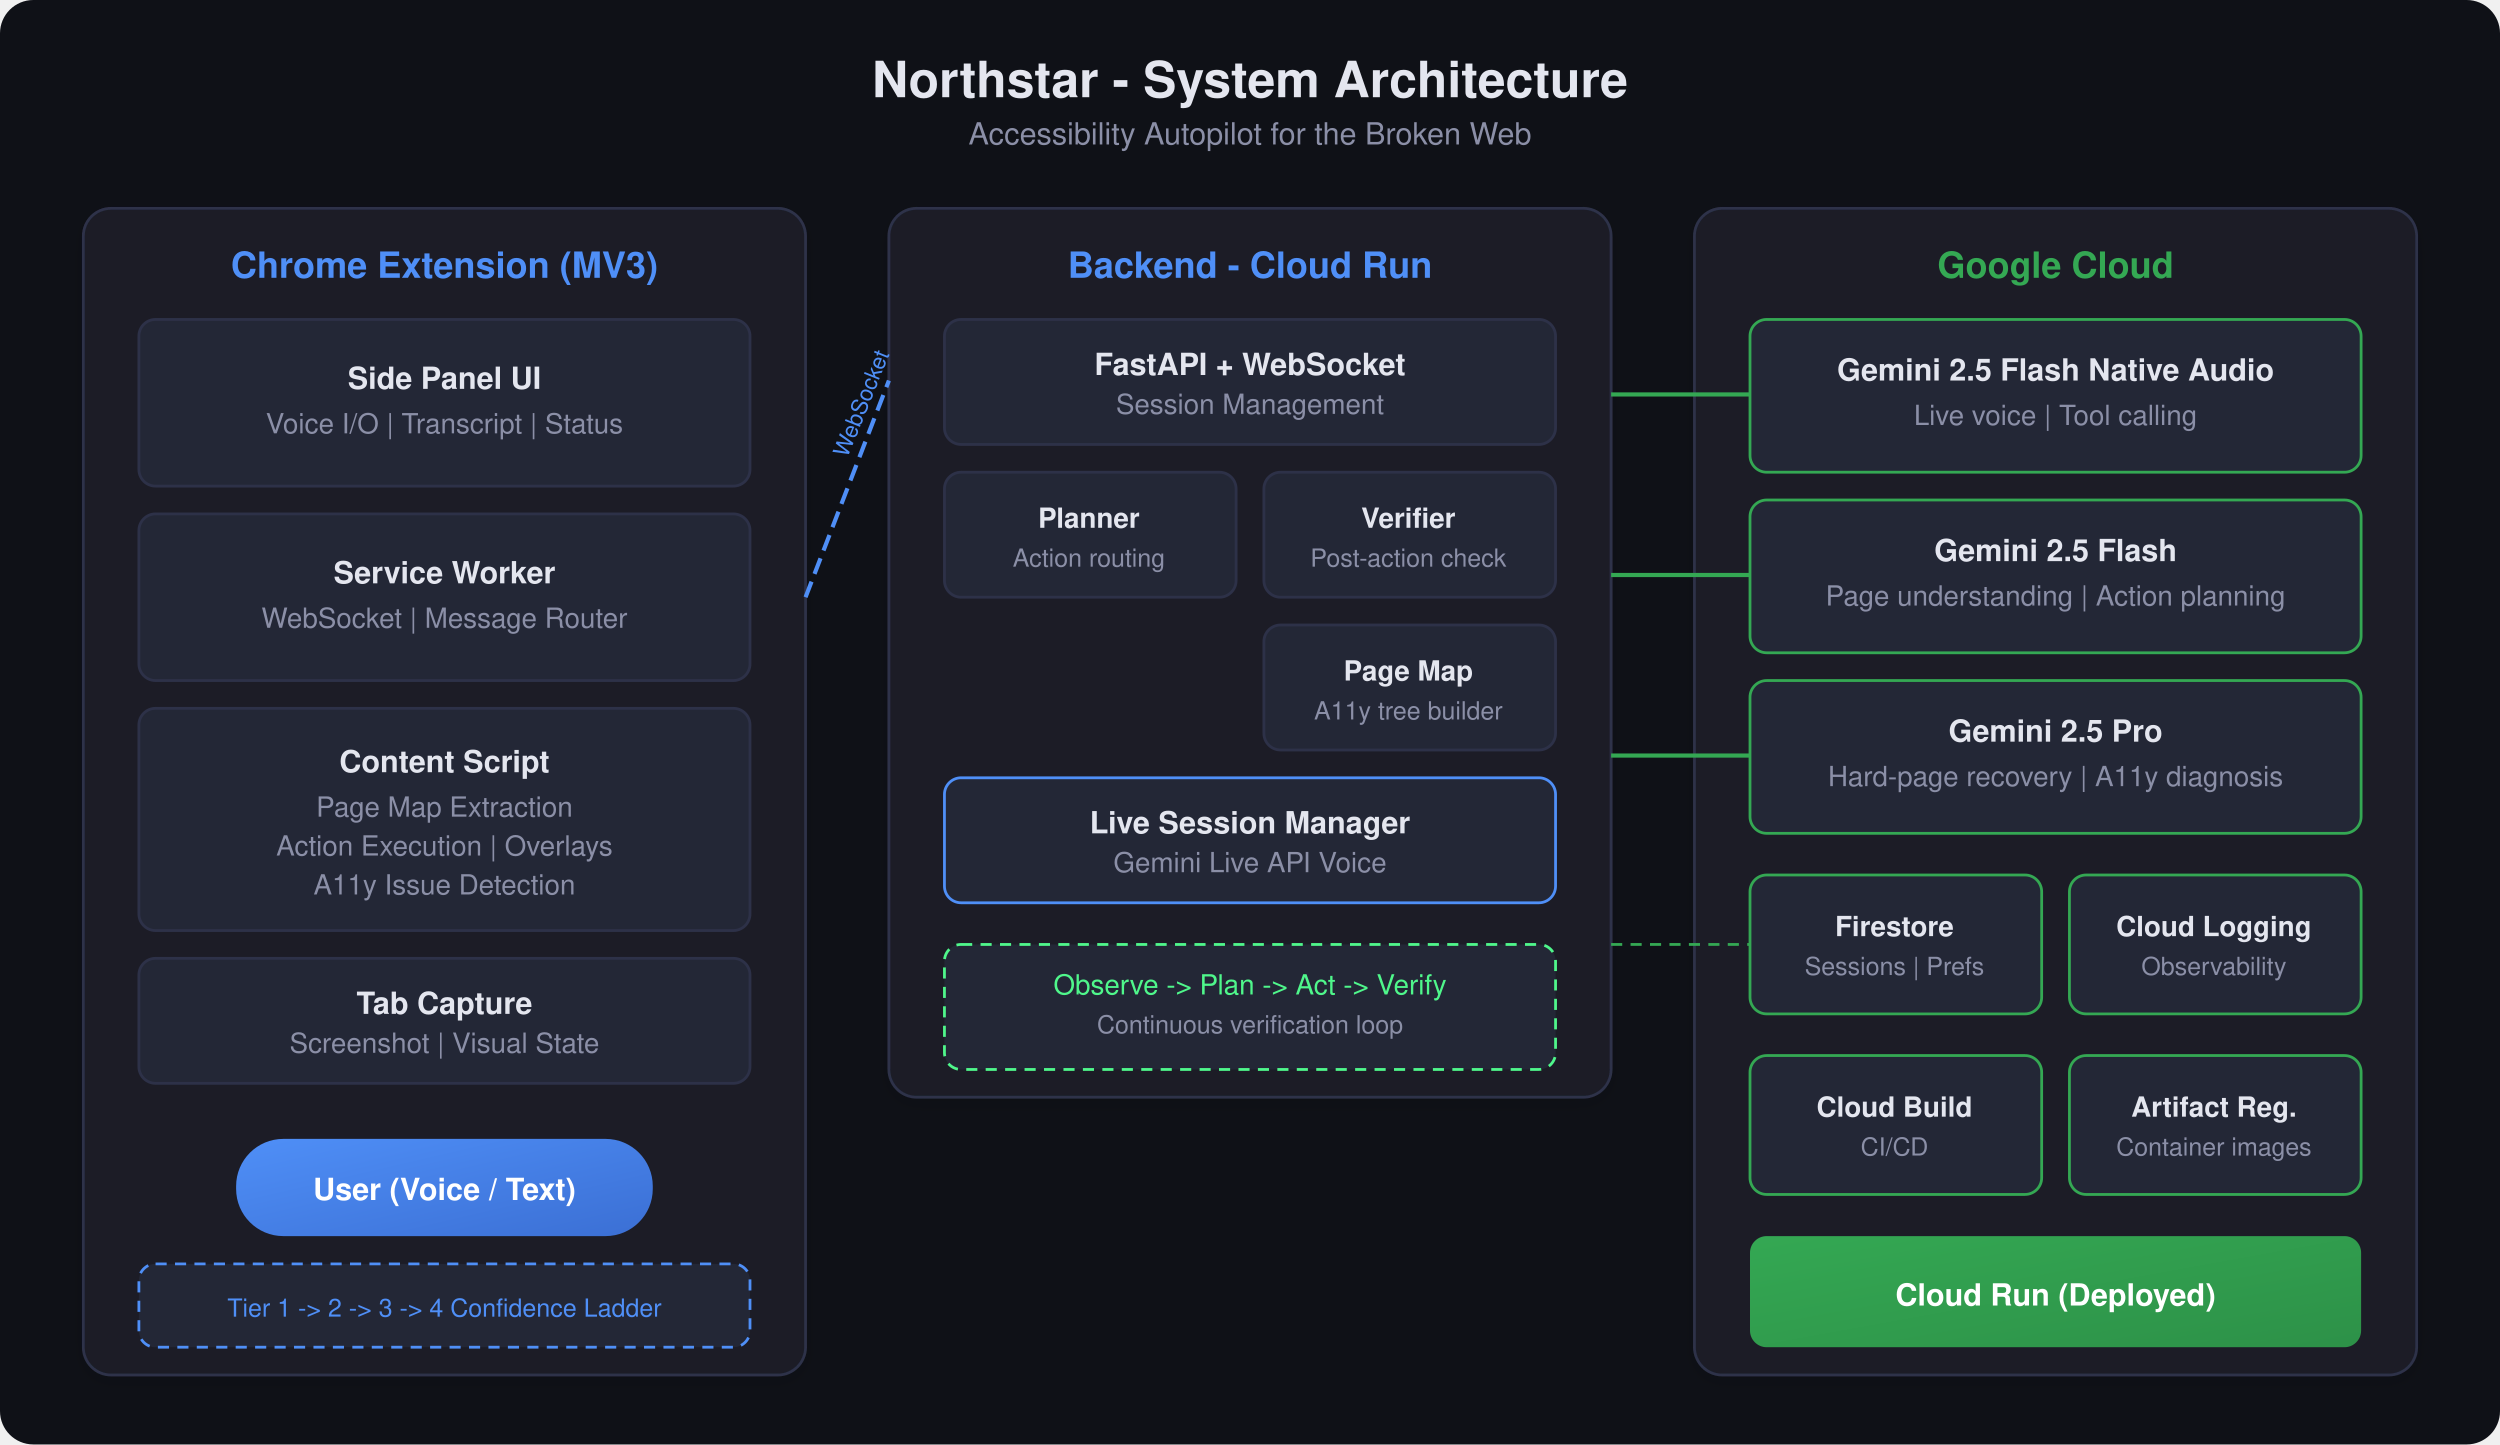
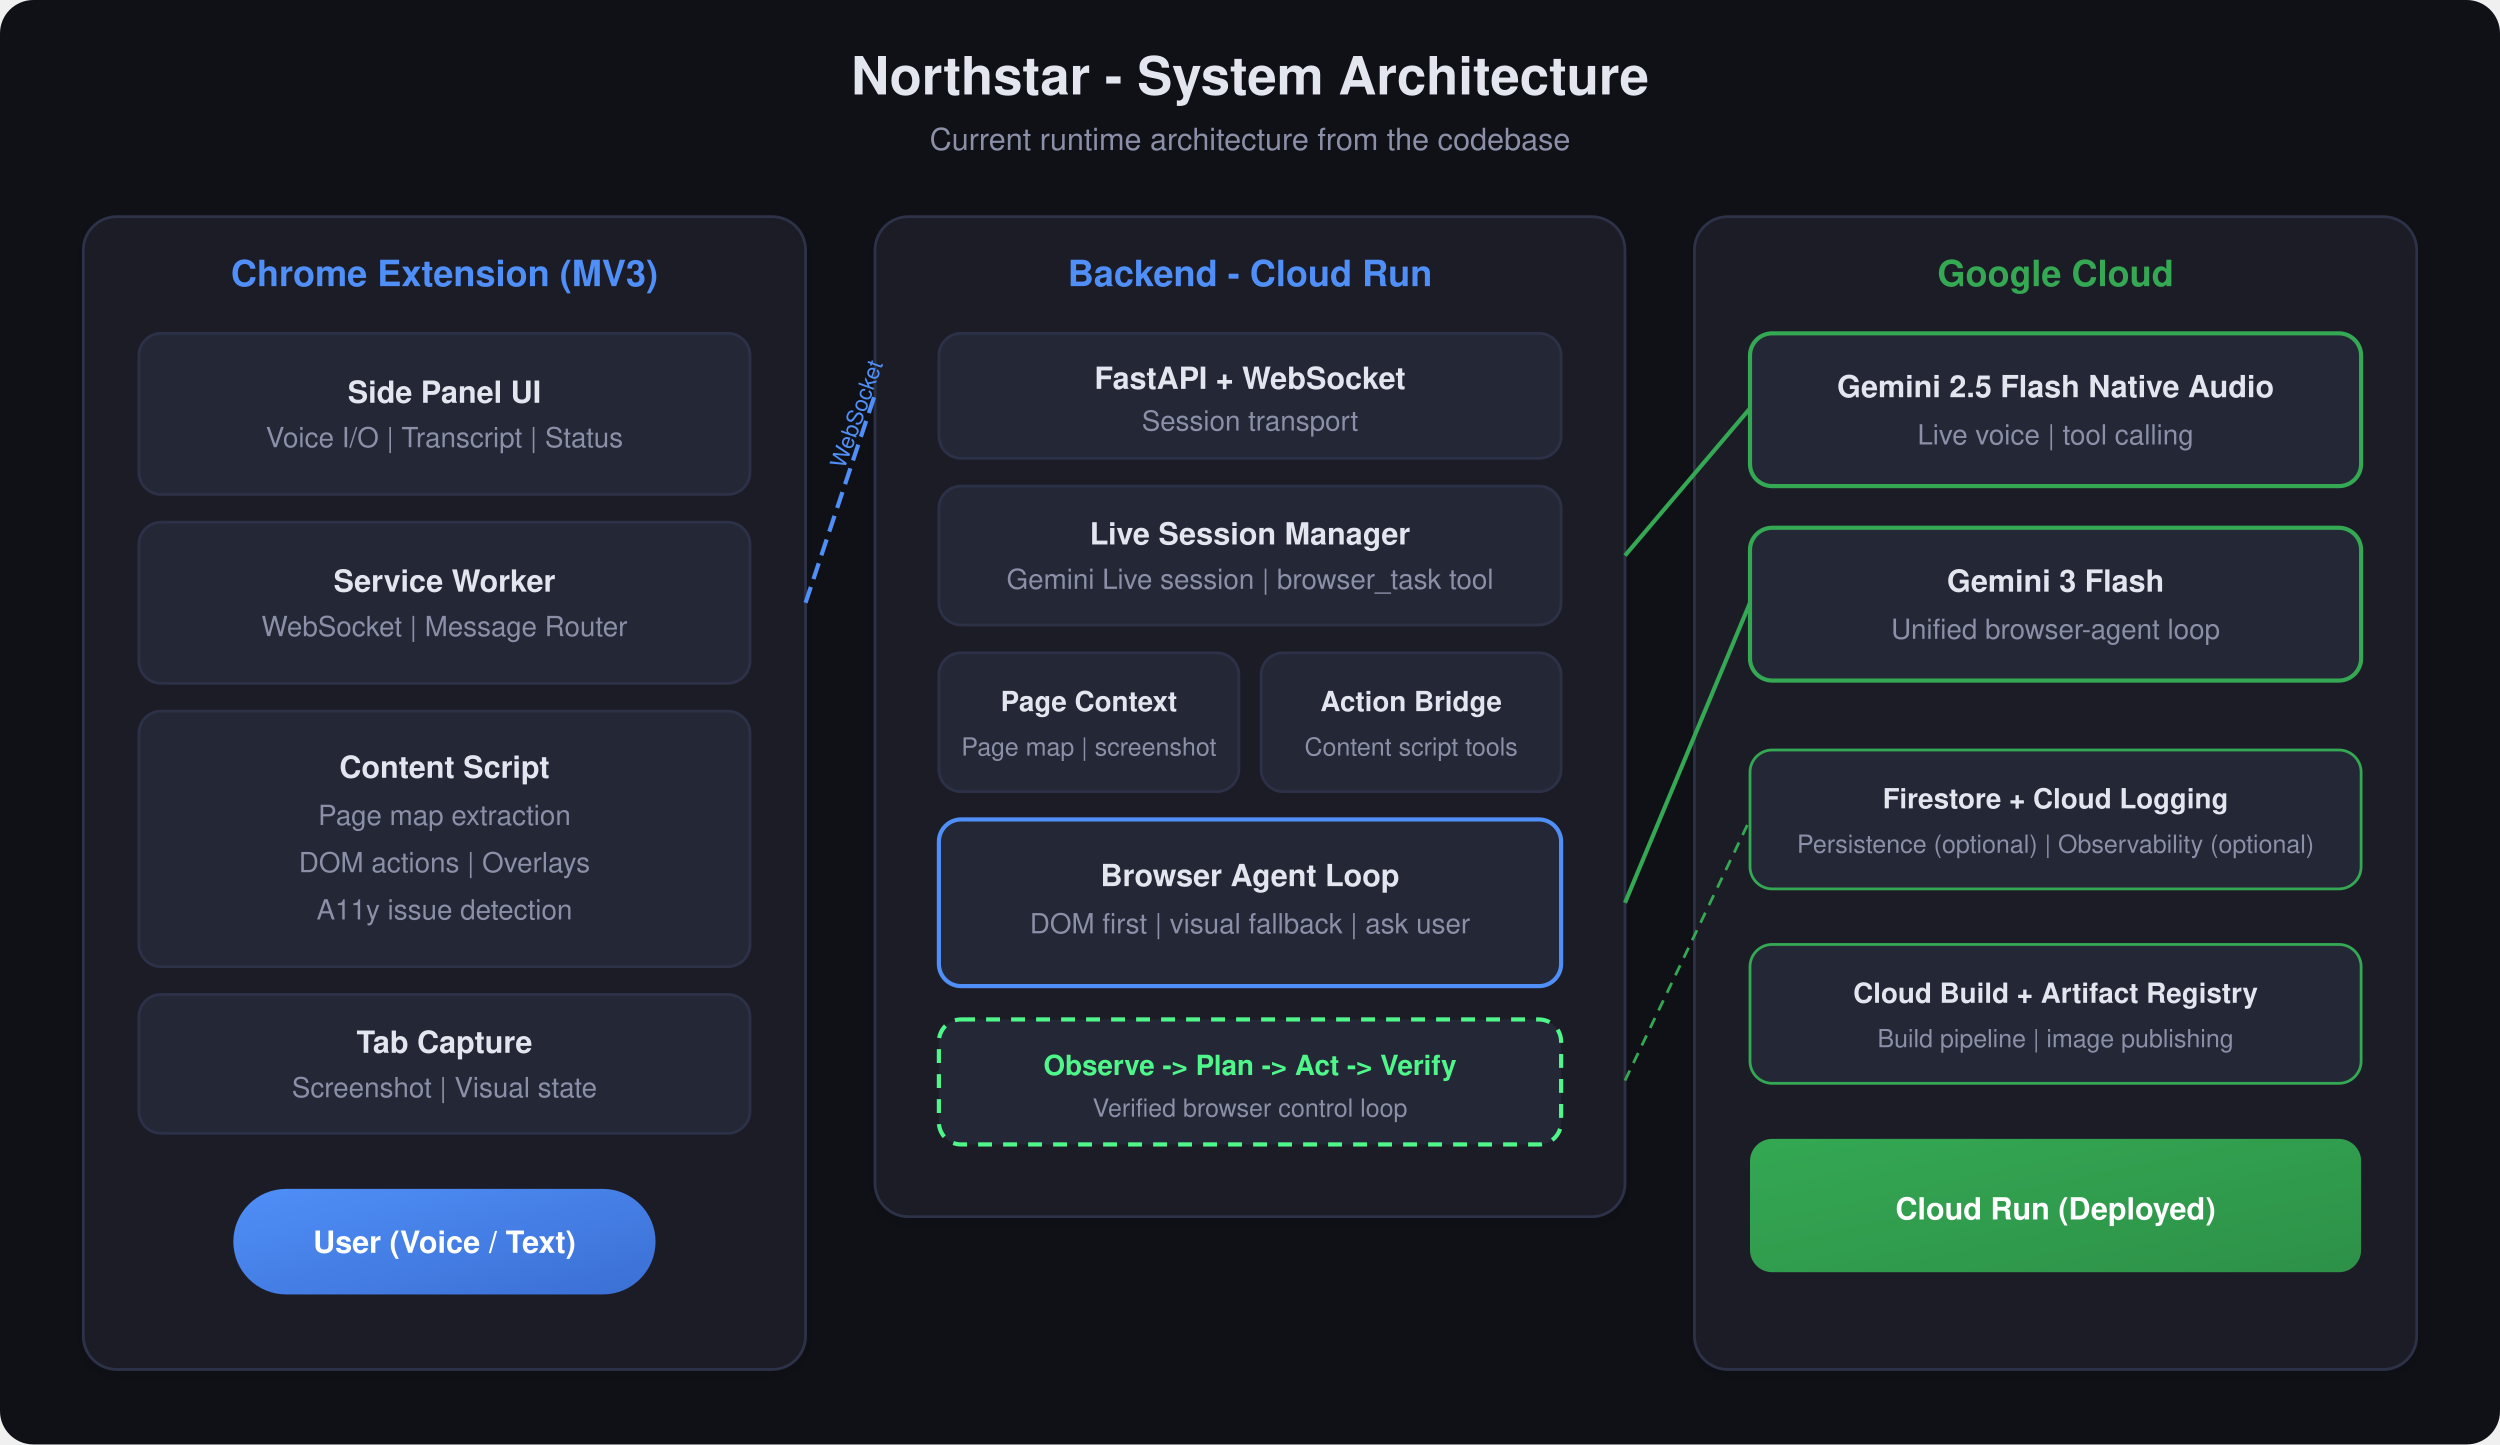
<svg xmlns="http://www.w3.org/2000/svg" viewBox="0 0 900 520" font-family="Helvetica, Arial, sans-serif">
  <defs>
    <filter id="shadow" x="-5%" y="-5%" width="110%" height="110%">
      <feDropShadow dx="0" dy="2" stdDeviation="3" flood-opacity="0.1" />
    </filter>
    <linearGradient id="blue" x1="0" y1="0" x2="1" y2="1">
      <stop offset="0%" stop-color="#4f8ff7" />
      <stop offset="100%" stop-color="#3b6fd4" />
    </linearGradient>
-     <linearGradient id="dark" x1="0" y1="0" x2="1" y2="1">
-       <stop offset="0%" stop-color="#1a1d27" />
-       <stop offset="100%" stop-color="#232736" />
-     </linearGradient>
    <linearGradient id="green" x1="0" y1="0" x2="1" y2="1">
      <stop offset="0%" stop-color="#34a853" />
      <stop offset="100%" stop-color="#2d9148" />
    </linearGradient>
  </defs>
  <rect width="900" height="520" rx="12" fill="#0f1117" />
-   <text x="450" y="35" text-anchor="middle" fill="#e4e6ef" font-size="18" font-weight="700">Northstar - System Architecture</text>
-   <text x="450" y="52" text-anchor="middle" fill="#8b8fa7" font-size="11">Accessibility Autopilot for the Broken Web</text>
-   <rect x="30" y="75" width="260" height="420" rx="10" fill="#1a1d27" stroke="#2d3148" stroke-width="1" filter="url(#shadow)" />
-   <text x="160" y="100" text-anchor="middle" fill="#4f8ff7" font-size="13" font-weight="600">Chrome Extension (MV3)</text>
-   <rect x="50" y="115" width="220" height="60" rx="6" fill="#232736" stroke="#2d3148" stroke-width="1" />
-   <text x="160" y="140" text-anchor="middle" fill="#e4e6ef" font-size="11" font-weight="600">Side Panel UI</text>
-   <text x="160" y="156" text-anchor="middle" fill="#8b8fa7" font-size="10">Voice I/O | Transcript | Status</text>
-   <rect x="50" y="185" width="220" height="60" rx="6" fill="#232736" stroke="#2d3148" stroke-width="1" />
-   <text x="160" y="210" text-anchor="middle" fill="#e4e6ef" font-size="11" font-weight="600">Service Worker</text>
-   <text x="160" y="226" text-anchor="middle" fill="#8b8fa7" font-size="10">WebSocket | Message Router</text>
-   <rect x="50" y="255" width="220" height="80" rx="6" fill="#232736" stroke="#2d3148" stroke-width="1" />
-   <text x="160" y="278" text-anchor="middle" fill="#e4e6ef" font-size="11" font-weight="600">Content Script</text>
-   <text x="160" y="294" text-anchor="middle" fill="#8b8fa7" font-size="10">Page Map Extraction</text>
-   <text x="160" y="308" text-anchor="middle" fill="#8b8fa7" font-size="10">Action Execution | Overlays</text>
-   <text x="160" y="322" text-anchor="middle" fill="#8b8fa7" font-size="10">A11y Issue Detection</text>
-   <rect x="50" y="345" width="220" height="45" rx="6" fill="#232736" stroke="#2d3148" stroke-width="1" />
-   <text x="160" y="365" text-anchor="middle" fill="#e4e6ef" font-size="11" font-weight="600">Tab Capture</text>
-   <text x="160" y="379" text-anchor="middle" fill="#8b8fa7" font-size="10">Screenshot | Visual State</text>
-   <rect x="85" y="410" width="150" height="35" rx="17" fill="url(#blue)" />
-   <text x="160" y="432" text-anchor="middle" fill="white" font-size="11" font-weight="600">User (Voice / Text)</text>
-   <rect x="50" y="455" width="220" height="30" rx="6" fill="#232736" stroke="#4f8ff7" stroke-width="1" stroke-dasharray="4,3" />
-   <text x="160" y="474" text-anchor="middle" fill="#4f8ff7" font-size="9">Tier 1 -&gt; 2 -&gt; 3 -&gt; 4 Confidence Ladder</text>
-   <rect x="320" y="75" width="260" height="320" rx="10" fill="#1a1d27" stroke="#2d3148" stroke-width="1" filter="url(#shadow)" />
-   <text x="450" y="100" text-anchor="middle" fill="#4f8ff7" font-size="13" font-weight="600">Backend - Cloud Run</text>
-   <rect x="340" y="115" width="220" height="45" rx="6" fill="#232736" stroke="#2d3148" stroke-width="1" />
-   <text x="450" y="135" text-anchor="middle" fill="#e4e6ef" font-size="11" font-weight="600">FastAPI + WebSocket</text>
-   <text x="450" y="149" text-anchor="middle" fill="#8b8fa7" font-size="10">Session Management</text>
-   <rect x="340" y="170" width="105" height="45" rx="6" fill="#232736" stroke="#2d3148" stroke-width="1" />
-   <text x="392" y="190" text-anchor="middle" fill="#e4e6ef" font-size="10" font-weight="600">Planner</text>
-   <text x="392" y="204" text-anchor="middle" fill="#8b8fa7" font-size="9">Action routing</text>
-   <rect x="455" y="170" width="105" height="45" rx="6" fill="#232736" stroke="#2d3148" stroke-width="1" />
-   <text x="507" y="190" text-anchor="middle" fill="#e4e6ef" font-size="10" font-weight="600">Verifier</text>
-   <text x="507" y="204" text-anchor="middle" fill="#8b8fa7" font-size="9">Post-action check</text>
-   <rect x="455" y="225" width="105" height="45" rx="6" fill="#232736" stroke="#2d3148" stroke-width="1" />
-   <text x="507" y="245" text-anchor="middle" fill="#e4e6ef" font-size="10" font-weight="600">Page Map</text>
-   <text x="507" y="259" text-anchor="middle" fill="#8b8fa7" font-size="9">A11y tree builder</text>
-   <rect x="340" y="280" width="220" height="45" rx="6" fill="#232736" stroke="#4f8ff7" stroke-width="1" />
-   <text x="450" y="300" text-anchor="middle" fill="#e4e6ef" font-size="11" font-weight="600">Live Session Manager</text>
-   <text x="450" y="314" text-anchor="middle" fill="#8b8fa7" font-size="10">Gemini Live API Voice</text>
-   <rect x="340" y="340" width="220" height="45" rx="6" fill="#232736" stroke="#4ff78b" stroke-width="1" stroke-dasharray="4,3" />
-   <text x="450" y="358" text-anchor="middle" fill="#4ff78b" font-size="10" font-weight="500">Observe -&gt; Plan -&gt; Act -&gt; Verify</text>
-   <text x="450" y="372" text-anchor="middle" fill="#8b8fa7" font-size="9">Continuous verification loop</text>
-   <rect x="610" y="75" width="260" height="420" rx="10" fill="#1a1d27" stroke="#2d3148" stroke-width="1" filter="url(#shadow)" />
-   <text x="740" y="100" text-anchor="middle" fill="#34a853" font-size="13" font-weight="600">Google Cloud</text>
-   <rect x="630" y="115" width="220" height="55" rx="6" fill="#232736" stroke="#34a853" stroke-width="1" />
-   <text x="740" y="137" text-anchor="middle" fill="#e4e6ef" font-size="11" font-weight="600">Gemini 2.5 Flash Native Audio</text>
-   <text x="740" y="153" text-anchor="middle" fill="#8b8fa7" font-size="10">Live voice | Tool calling</text>
-   <rect x="630" y="180" width="220" height="55" rx="6" fill="#232736" stroke="#34a853" stroke-width="1" />
-   <text x="740" y="202" text-anchor="middle" fill="#e4e6ef" font-size="11" font-weight="600">Gemini 2.5 Flash</text>
-   <text x="740" y="218" text-anchor="middle" fill="#8b8fa7" font-size="10">Page understanding | Action planning</text>
-   <rect x="630" y="245" width="220" height="55" rx="6" fill="#232736" stroke="#34a853" stroke-width="1" />
-   <text x="740" y="267" text-anchor="middle" fill="#e4e6ef" font-size="11" font-weight="600">Gemini 2.5 Pro</text>
-   <text x="740" y="283" text-anchor="middle" fill="#8b8fa7" font-size="10">Hard-page recovery | A11y diagnosis</text>
-   <rect x="630" y="315" width="105" height="50" rx="6" fill="#232736" stroke="#34a853" stroke-width="1" />
-   <text x="682" y="337" text-anchor="middle" fill="#e4e6ef" font-size="10" font-weight="600">Firestore</text>
-   <text x="682" y="351" text-anchor="middle" fill="#8b8fa7" font-size="9">Sessions | Prefs</text>
-   <rect x="745" y="315" width="105" height="50" rx="6" fill="#232736" stroke="#34a853" stroke-width="1" />
-   <text x="797" y="337" text-anchor="middle" fill="#e4e6ef" font-size="10" font-weight="600">Cloud Logging</text>
-   <text x="797" y="351" text-anchor="middle" fill="#8b8fa7" font-size="9">Observability</text>
-   <rect x="630" y="380" width="105" height="50" rx="6" fill="#232736" stroke="#34a853" stroke-width="1" />
-   <text x="682" y="402" text-anchor="middle" fill="#e4e6ef" font-size="10" font-weight="600">Cloud Build</text>
-   <text x="682" y="416" text-anchor="middle" fill="#8b8fa7" font-size="9">CI/CD</text>
-   <rect x="745" y="380" width="105" height="50" rx="6" fill="#232736" stroke="#34a853" stroke-width="1" />
-   <text x="797" y="402" text-anchor="middle" fill="#e4e6ef" font-size="10" font-weight="600">Artifact Reg.</text>
-   <text x="797" y="416" text-anchor="middle" fill="#8b8fa7" font-size="9">Container images</text>
-   <rect x="630" y="445" width="220" height="40" rx="6" fill="url(#green)" />
-   <text x="740" y="470" text-anchor="middle" fill="white" font-size="11" font-weight="600">Cloud Run (Deployed)</text>
-   <line x1="290" y1="215" x2="320" y2="137" stroke="#4f8ff7" stroke-width="1.5" stroke-dasharray="6,3" />
-   <text x="305" y="165" fill="#4f8ff7" font-size="8" transform="rotate(-68 305 165)">WebSocket</text>
-   <line x1="580" y1="142" x2="630" y2="142" stroke="#34a853" stroke-width="1.5" />
-   <line x1="580" y1="207" x2="630" y2="207" stroke="#34a853" stroke-width="1.5" />
-   <line x1="580" y1="272" x2="630" y2="272" stroke="#34a853" stroke-width="1.5" />
-   <line x1="580" y1="340" x2="630" y2="340" stroke="#34a853" stroke-width="1" stroke-dasharray="4,3" />
+   <text x="450" y="34" text-anchor="middle" fill="#e4e6ef" font-size="19" font-weight="700">Northstar - System Architecture</text>
+   <text x="450" y="54" text-anchor="middle" fill="#8b8fa7" font-size="11">Current runtime architecture from the codebase</text>
+   <rect x="30" y="78" width="260" height="415" rx="12" fill="#1a1d27" stroke="#2d3148" stroke-width="1" filter="url(#shadow)" />
+   <text x="160" y="103" text-anchor="middle" fill="#4f8ff7" font-size="13" font-weight="600">Chrome Extension (MV3)</text>
+   <rect x="50" y="120" width="220" height="58" rx="8" fill="#232736" stroke="#2d3148" stroke-width="1" />
+   <text x="160" y="145" text-anchor="middle" fill="#e4e6ef" font-size="11" font-weight="600">Side Panel UI</text>
+   <text x="160" y="161" text-anchor="middle" fill="#8b8fa7" font-size="10">Voice I/O | Transcript | Status</text>
+   <rect x="50" y="188" width="220" height="58" rx="8" fill="#232736" stroke="#2d3148" stroke-width="1" />
+   <text x="160" y="213" text-anchor="middle" fill="#e4e6ef" font-size="11" font-weight="600">Service Worker</text>
+   <text x="160" y="229" text-anchor="middle" fill="#8b8fa7" font-size="10">WebSocket | Message Router</text>
+   <rect x="50" y="256" width="220" height="92" rx="8" fill="#232736" stroke="#2d3148" stroke-width="1" />
+   <text x="160" y="280" text-anchor="middle" fill="#e4e6ef" font-size="11" font-weight="600">Content Script</text>
+   <text x="160" y="297" text-anchor="middle" fill="#8b8fa7" font-size="10">Page map extraction</text>
+   <text x="160" y="314" text-anchor="middle" fill="#8b8fa7" font-size="10">DOM actions | Overlays</text>
+   <text x="160" y="331" text-anchor="middle" fill="#8b8fa7" font-size="10">A11y issue detection</text>
+   <rect x="50" y="358" width="220" height="50" rx="8" fill="#232736" stroke="#2d3148" stroke-width="1" />
+   <text x="160" y="379" text-anchor="middle" fill="#e4e6ef" font-size="11" font-weight="600">Tab Capture</text>
+   <text x="160" y="395" text-anchor="middle" fill="#8b8fa7" font-size="10">Screenshot | Visual state</text>
+   <rect x="84" y="428" width="152" height="38" rx="19" fill="url(#blue)" />
+   <text x="160" y="451" text-anchor="middle" fill="#ffffff" font-size="11" font-weight="600">User (Voice / Text)</text>
+   <rect x="315" y="78" width="270" height="360" rx="12" fill="#1a1d27" stroke="#2d3148" stroke-width="1" filter="url(#shadow)" />
+   <text x="450" y="103" text-anchor="middle" fill="#4f8ff7" font-size="13" font-weight="600">Backend - Cloud Run</text>
+   <rect x="338" y="120" width="224" height="45" rx="8" fill="#232736" stroke="#2d3148" stroke-width="1" />
+   <text x="450" y="140" text-anchor="middle" fill="#e4e6ef" font-size="11" font-weight="600">FastAPI + WebSocket</text>
+   <text x="450" y="155" text-anchor="middle" fill="#8b8fa7" font-size="10">Session transport</text>
+   <rect x="338" y="175" width="224" height="50" rx="8" fill="#232736" stroke="#2d3148" stroke-width="1" />
+   <text x="450" y="196" text-anchor="middle" fill="#e4e6ef" font-size="11" font-weight="600">Live Session Manager</text>
+   <text x="450" y="212" text-anchor="middle" fill="#8b8fa7" font-size="10">Gemini Live session | browser_task tool</text>
+   <rect x="338" y="235" width="108" height="50" rx="8" fill="#232736" stroke="#2d3148" stroke-width="1" />
+   <text x="392" y="256" text-anchor="middle" fill="#e4e6ef" font-size="10" font-weight="600">Page Context</text>
+   <text x="392" y="272" text-anchor="middle" fill="#8b8fa7" font-size="9">Page map | screenshot</text>
+   <rect x="454" y="235" width="108" height="50" rx="8" fill="#232736" stroke="#2d3148" stroke-width="1" />
+   <text x="508" y="256" text-anchor="middle" fill="#e4e6ef" font-size="10" font-weight="600">Action Bridge</text>
+   <text x="508" y="272" text-anchor="middle" fill="#8b8fa7" font-size="9">Content script tools</text>
+   <rect x="338" y="295" width="224" height="60" rx="8" fill="#232736" stroke="#4f8ff7" stroke-width="1.5" />
+   <text x="450" y="319" text-anchor="middle" fill="#e4e6ef" font-size="11" font-weight="600">Browser Agent Loop</text>
+   <text x="450" y="336" text-anchor="middle" fill="#8b8fa7" font-size="10">DOM first | visual fallback | ask user</text>
+   <rect x="338" y="367" width="224" height="45" rx="8" fill="#232736" stroke="#4ff78b" stroke-width="1.5" stroke-dasharray="5,4" />
+   <text x="450" y="387" text-anchor="middle" fill="#4ff78b" font-size="10" font-weight="600">Observe -&gt; Plan -&gt; Act -&gt; Verify</text>
+   <text x="450" y="402" text-anchor="middle" fill="#8b8fa7" font-size="9">Verified browser control loop</text>
+   <rect x="610" y="78" width="260" height="415" rx="12" fill="#1a1d27" stroke="#2d3148" stroke-width="1" filter="url(#shadow)" />
+   <text x="740" y="103" text-anchor="middle" fill="#34a853" font-size="13" font-weight="600">Google Cloud</text>
+   <rect x="630" y="120" width="220" height="55" rx="8" fill="#232736" stroke="#34a853" stroke-width="1.5" />
+   <text x="740" y="143" text-anchor="middle" fill="#e4e6ef" font-size="11" font-weight="600">Gemini 2.5 Flash Native Audio</text>
+   <text x="740" y="160" text-anchor="middle" fill="#8b8fa7" font-size="10">Live voice | tool calling</text>
+   <rect x="630" y="190" width="220" height="55" rx="8" fill="#232736" stroke="#34a853" stroke-width="1.5" />
+   <text x="740" y="213" text-anchor="middle" fill="#e4e6ef" font-size="11" font-weight="600">Gemini 3 Flash</text>
+   <text x="740" y="230" text-anchor="middle" fill="#8b8fa7" font-size="10">Unified browser-agent loop</text>
+   <rect x="630" y="270" width="220" height="50" rx="8" fill="#232736" stroke="#34a853" stroke-width="1" />
+   <text x="740" y="291" text-anchor="middle" fill="#e4e6ef" font-size="10" font-weight="600">Firestore + Cloud Logging</text>
+   <text x="740" y="307" text-anchor="middle" fill="#8b8fa7" font-size="9">Persistence (optional) | Observability (optional)</text>
+   <rect x="630" y="340" width="220" height="50" rx="8" fill="#232736" stroke="#34a853" stroke-width="1" />
+   <text x="740" y="361" text-anchor="middle" fill="#e4e6ef" font-size="10" font-weight="600">Cloud Build + Artifact Registry</text>
+   <text x="740" y="377" text-anchor="middle" fill="#8b8fa7" font-size="9">Build pipeline | image publishing</text>
+   <rect x="630" y="410" width="220" height="48" rx="8" fill="url(#green)" />
+   <text x="740" y="439" text-anchor="middle" fill="#ffffff" font-size="11" font-weight="600">Cloud Run (Deployed)</text>
+   <line x1="290" y1="217" x2="315" y2="142" stroke="#4f8ff7" stroke-width="1.5" stroke-dasharray="6,3" />
+   <text x="304" y="169" fill="#4f8ff7" font-size="8" transform="rotate(-70 304 169)">WebSocket</text>
+   <line x1="585" y1="200" x2="630" y2="147" stroke="#34a853" stroke-width="1.5" />
+   <line x1="585" y1="325" x2="630" y2="217" stroke="#34a853" stroke-width="1.5" />
+   <line x1="585" y1="389" x2="630" y2="295" stroke="#34a853" stroke-width="1" stroke-dasharray="4,3" />
</svg>
